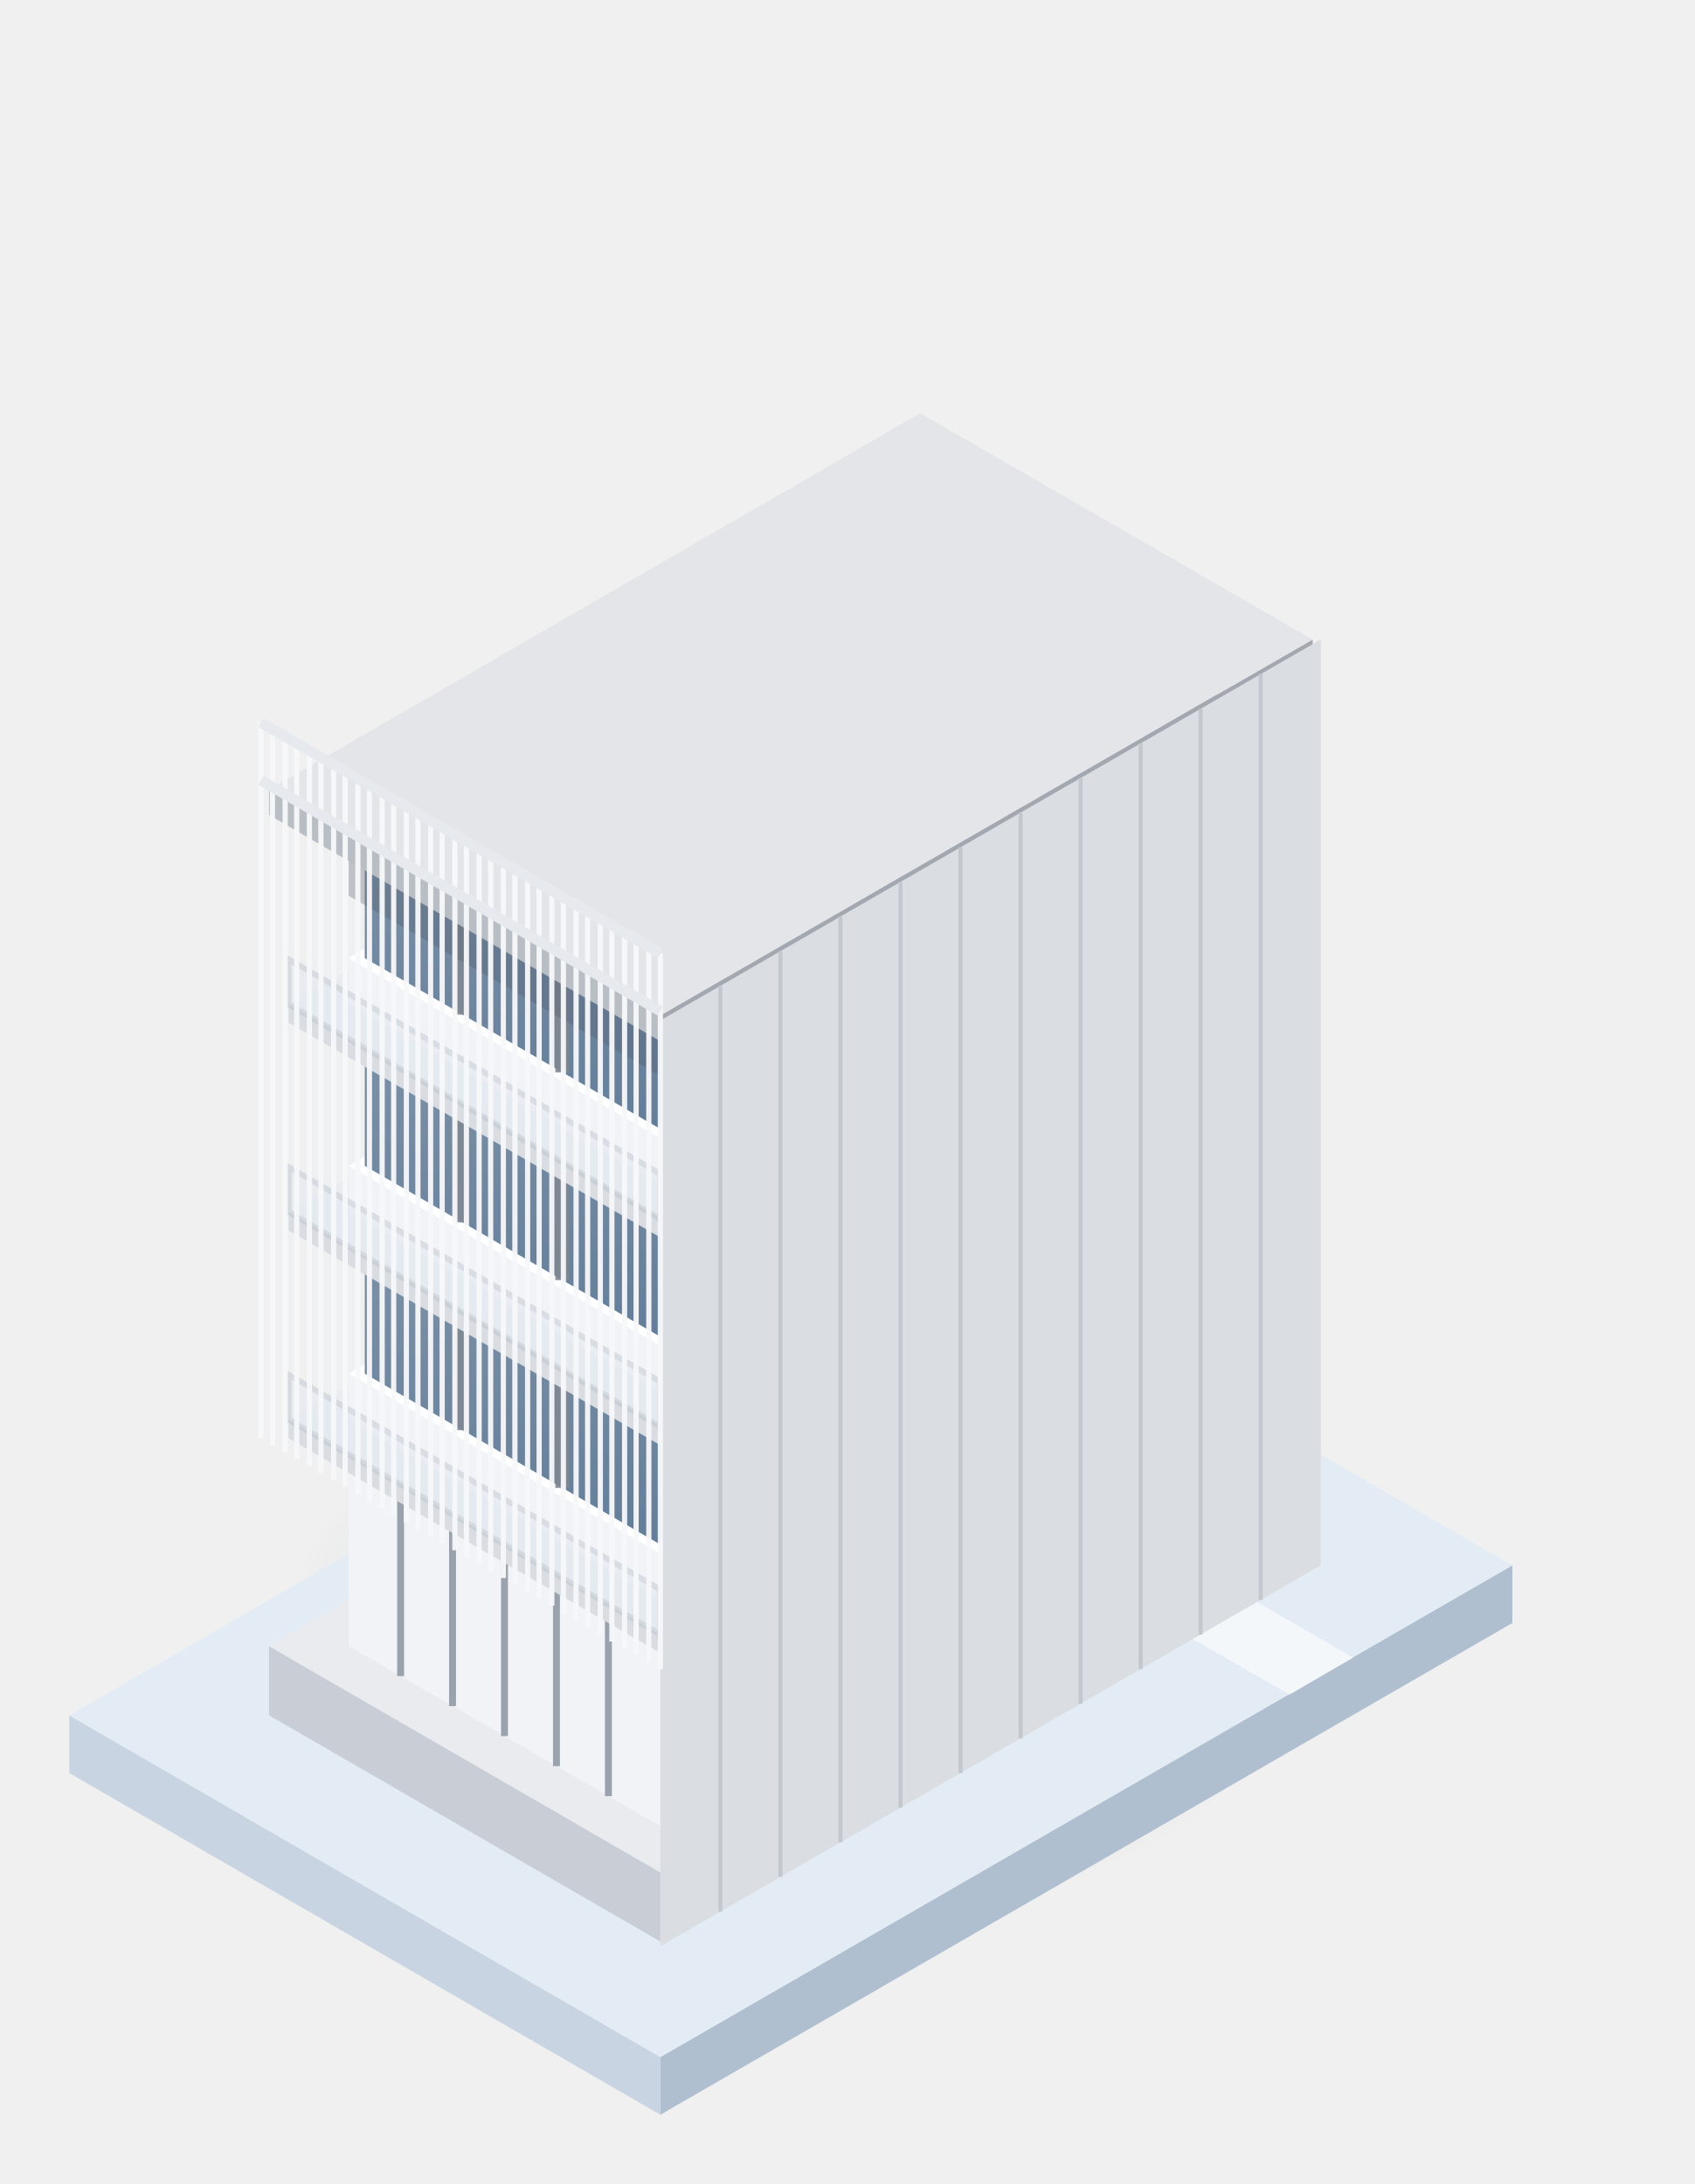
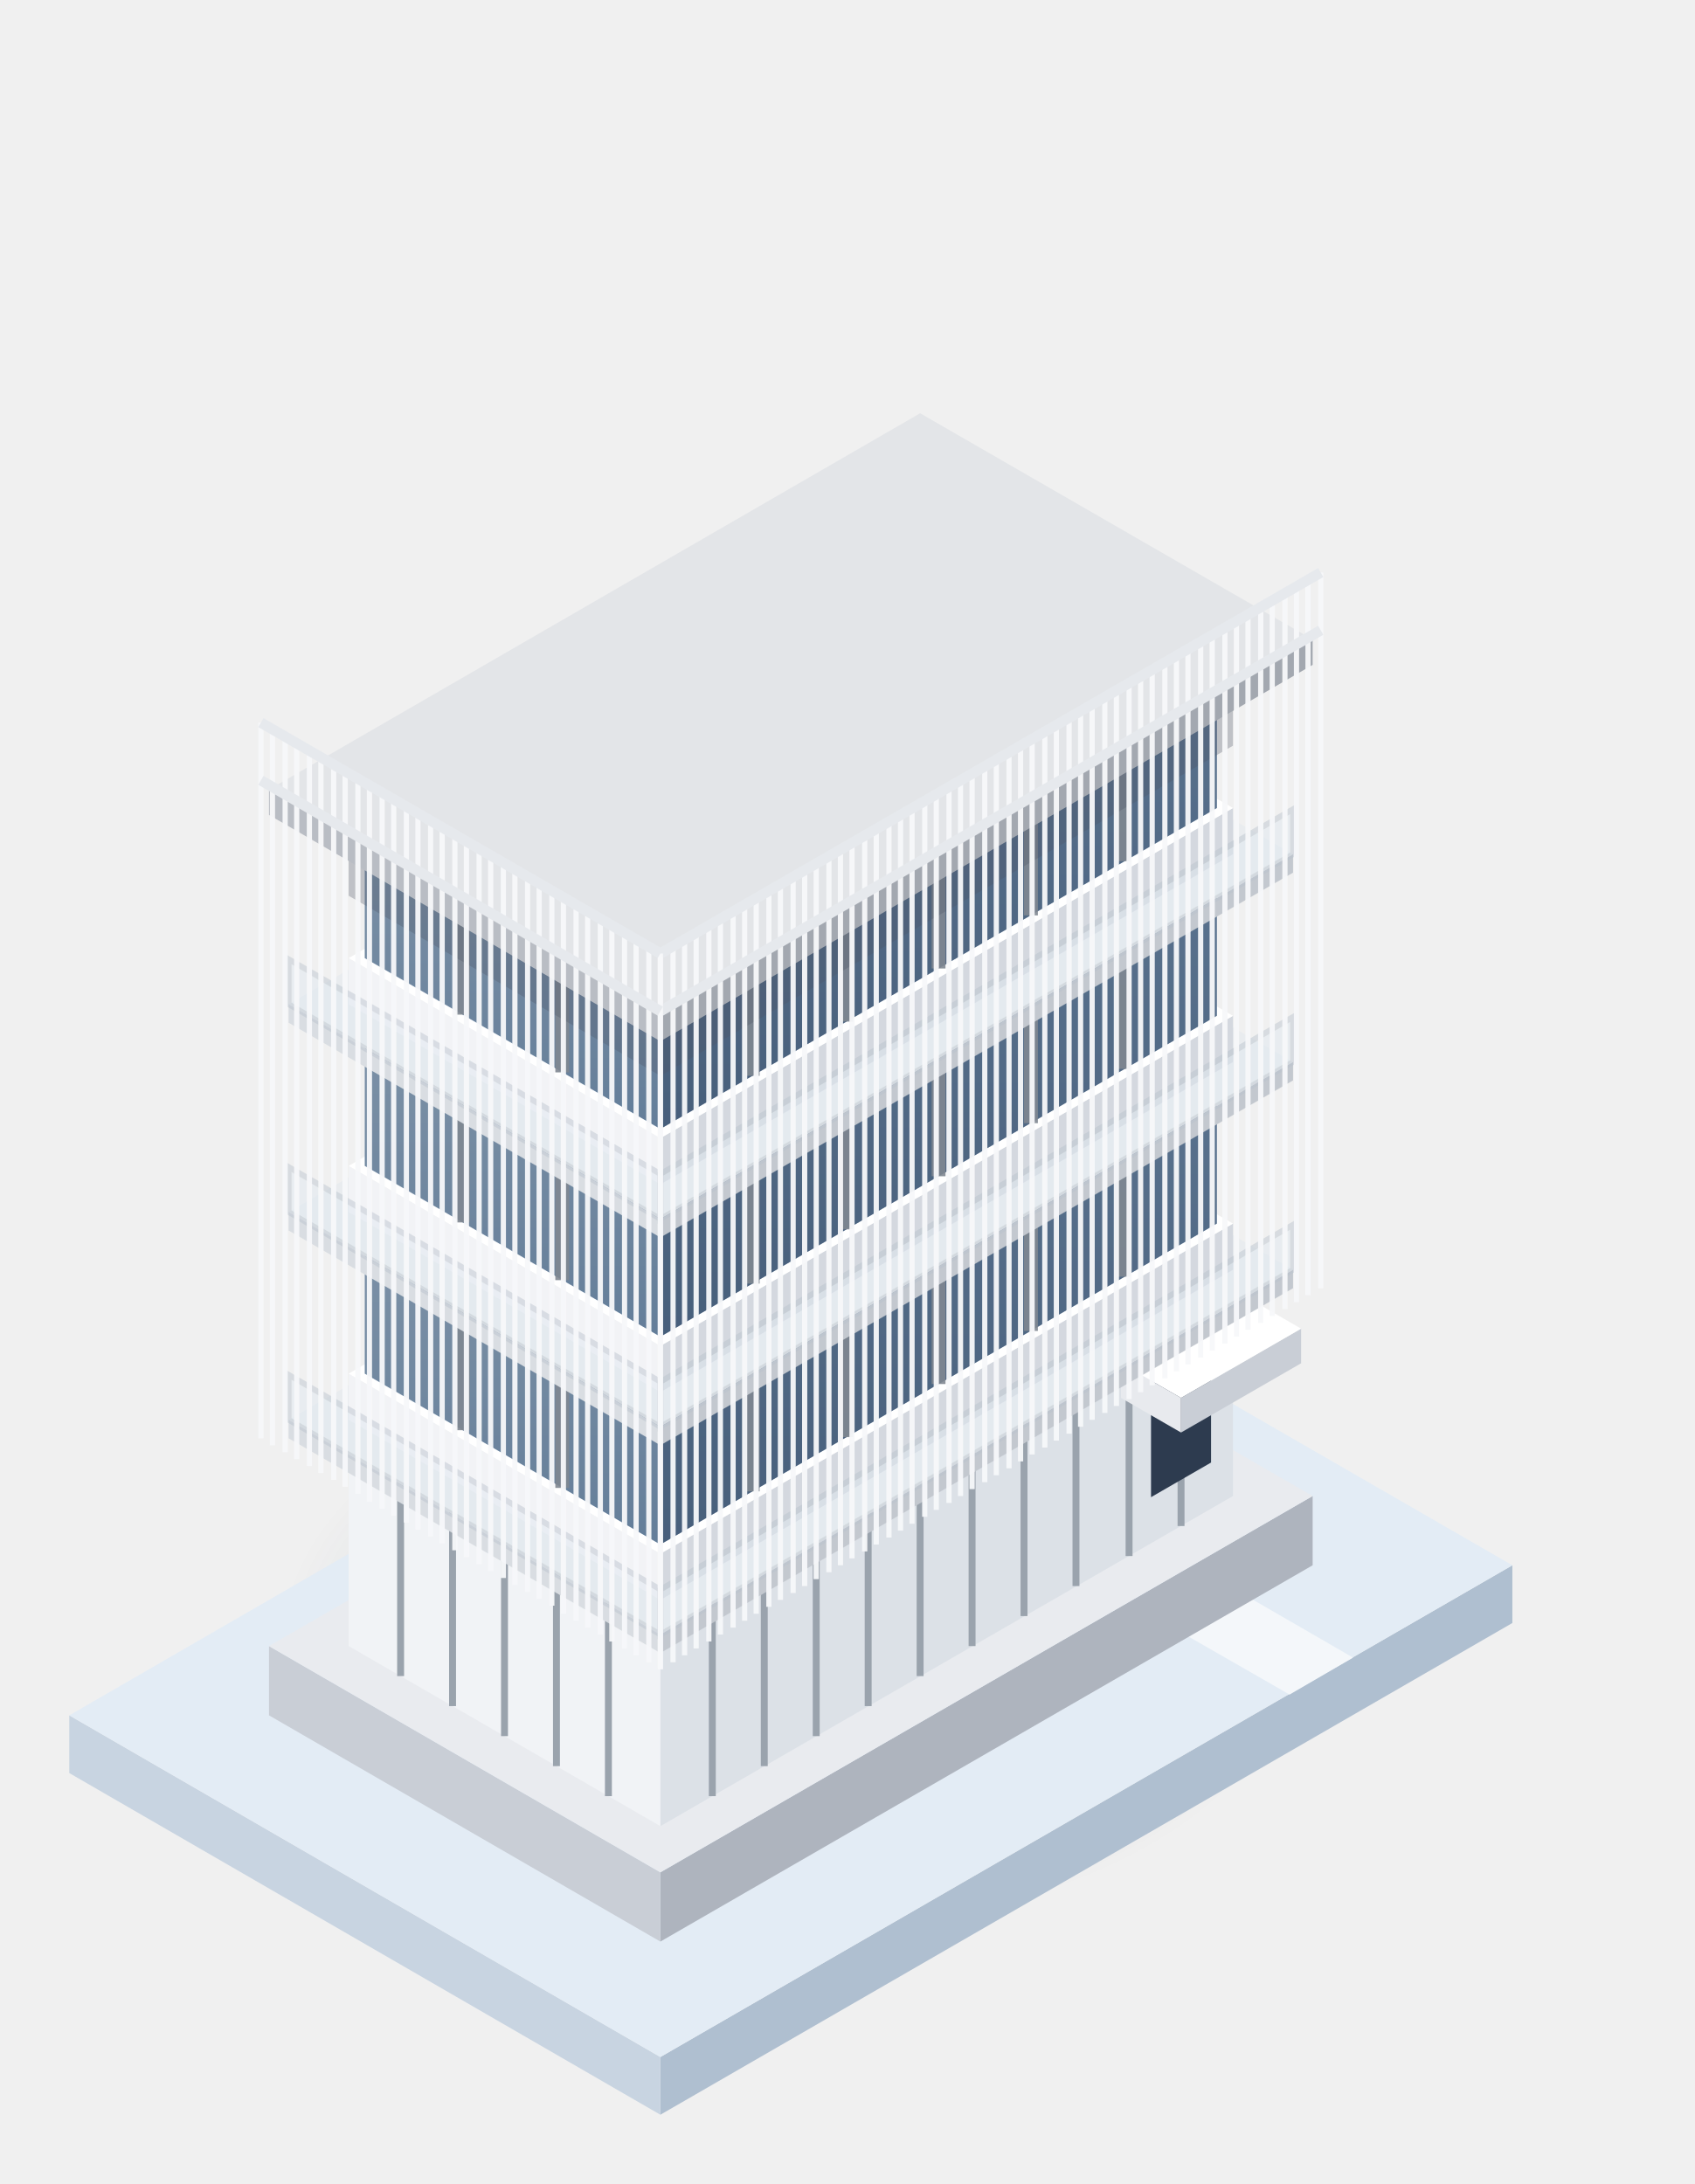
<svg xmlns="http://www.w3.org/2000/svg" viewBox="-102.6 -187.8 146.8 189.2" width="293.6" height="378.4">
  <defs>
    <linearGradient id="iso-glass-l" x1="0" y1="0" x2="0" y2="1">
      <stop offset="0" stop-color="#B9D2EA" />
      <stop offset="1" stop-color="#8FB1D4" />
    </linearGradient>
    <linearGradient id="iso-glass-r" x1="0" y1="0" x2="0" y2="1">
      <stop offset="0" stop-color="#7F9FC2" />
      <stop offset="1" stop-color="#617FA3" />
    </linearGradient>
    <linearGradient id="iso-lit-glow" x1="0" y1="0" x2="0" y2="1">
      <stop offset="0" stop-color="#FFFFFF" stop-opacity="0.75" />
      <stop offset="1" stop-color="#FFFFFF" stop-opacity="0" />
    </linearGradient>
    <linearGradient id="iso-lit-l" x1="0" y1="0" x2="0" y2="1">
      <stop offset="0" stop-color="#FFF7DC" />
      <stop offset="1" stop-color="#FFD47E" />
    </linearGradient>
    <linearGradient id="iso-lit-r" x1="0" y1="0" x2="0" y2="1">
      <stop offset="0" stop-color="#FBE2A2" />
      <stop offset="1" stop-color="#ECB65A" />
    </linearGradient>
    <radialGradient id="iso-shadow" cx="0.5" cy="0.5" r="0.5">
      <stop offset="0" stop-color="#1D2B40" stop-opacity="0.22" />
      <stop offset="1" stop-color="#1D2B40" stop-opacity="0" />
    </radialGradient>
    <radialGradient id="iso-tree" cx="0.35" cy="0.3" r="0.75">
      <stop offset="0" stop-color="#9FD08A" />
      <stop offset="1" stop-color="#4F9A5E" />
    </radialGradient>
  </defs>
  <g id="livello-ombra" data-livello="ombre">
    <ellipse cx="-34.1" cy="-45.7" rx="44" ry="25.3" fill="url(#iso-shadow)" />
  </g>
  <g id="livello-lotto" data-livello="terreno">
    <polygon points="28.4,-47.2 -45.4,-4.6 -45.4,-9.6 28.4,-52.2" fill="#AFBFD0" />
    <polygon points="-45.4,-4.6 -96.6,-34.2 -96.6,-39.2 -45.4,-9.6" fill="#C8D4E1" />
    <polygon points="-22.9,-81.8 28.4,-52.2 -45.4,-9.6 -96.6,-39.2" fill="#E3ECF5" />
  </g>
  <g id="livello-percorso" data-livello="percorsi">
    <polygon points="-3.1,-48 2.5,-51.2 14.6,-44.2 9.1,-41" fill="#F4F7FA" />
  </g>
  <g id="livello-alberi-dietro" data-livello="alberi">
</g>
  <g id="livello-basamento" data-livello="edifici">
    <polygon points="11.1,-52.2 -45.4,-19.6 -45.4,-25.6 11.1,-58.2" fill="#AEB4BE" />
    <polygon points="-45.4,-19.6 -79.3,-39.2 -79.3,-45.2 -45.4,-25.6" fill="#C9CED6" />
    <polygon points="-22.9,-77.8 11.1,-58.2 -45.4,-25.6 -79.3,-45.2" fill="#E9EBEF" />
  </g>
  <g id="livello-MIA0212000" data-livello="piani" data-piano="MIA0212000">
    <polygon points="4.2,-58.2 -45.4,-29.6 -45.4,-47.6 4.2,-76.2" fill="#DCE1E7" />
    <polygon points="-45.4,-29.6 -72.4,-45.2 -72.4,-63.2 -45.4,-47.6" fill="#F1F3F6" />
    <polygon points="-22.9,-91.8 4.2,-76.2 -45.4,-47.6 -72.4,-63.2" fill="#F6F7F9" />
    <path d="M-0.3 -55.6V-73.6M-4.8 -53V-71M-9.4 -50.4V-68.4M-13.9 -47.8V-65.8M-18.4 -45.2V-63.2M-22.9 -42.6V-60.6M-27.4 -40V-58M-31.9 -37.4V-55.4M-36.4 -34.8V-52.8M-40.9 -32.2V-50.2M-49.9 -32.2V-50.2M-54.4 -34.8V-52.8M-58.9 -37.4V-55.4M-63.4 -40V-58M-67.9 -42.6V-60.6" stroke="#9AA3AD" stroke-width="0.6" />
  </g>
  <g id="livello-MIA0212000-acceso" data-livello="piani" data-piano="MIA0212000" data-acceso="true" style="display: none">
    <polygon points="4.2,-58.2 -45.4,-29.6 -45.4,-47.6 4.2,-76.2" fill="#EED39A" />
    <polygon points="-45.4,-29.6 -72.4,-45.2 -72.4,-63.2 -45.4,-47.6" fill="#FBE6B4" />
    <polygon points="-22.9,-91.8 4.2,-76.2 -45.4,-47.6 -72.4,-63.2" fill="#F6F7F9" />
    <path d="M-0.3 -55.6V-73.6M-4.8 -53V-71M-9.4 -50.4V-68.4M-13.9 -47.8V-65.8M-18.4 -45.2V-63.2M-22.9 -42.6V-60.6M-27.4 -40V-58M-31.9 -37.4V-55.4M-36.4 -34.8V-52.8M-40.9 -32.2V-50.2M-49.9 -32.2V-50.2M-54.4 -34.8V-52.8M-58.9 -37.4V-55.4M-63.4 -40V-58M-67.9 -42.6V-60.6" stroke="#9AA3AD" stroke-width="0.6" />
  </g>
  <g id="livello-ingresso" data-livello="ingressi">
    <polygon points="-2.9,-58.1 2.3,-61.1 2.3,-71.2 -2.9,-68.2" fill="#2D3B4F" />
    <polygon points="10.1,-69.7 -0.3,-63.7 -0.3,-66.7 10.1,-72.7" fill="#C9CED6" />
    <polygon points="-0.3,-63.7 -5.5,-66.7 -5.5,-69.7 -0.3,-66.7" fill="#E8EAEE" />
    <polygon points="-5.5,-69.7 4.9,-75.7 10.1,-72.7 -0.3,-66.7" fill="#FFFFFF" />
  </g>
  <g id="livello-MIA0212001" data-livello="piani" data-piano="MIA0212001">
    <polygon points="9.4,-76.2 -45.4,-44.6 -45.4,-46.2 9.4,-77.8" fill="#C3C8CF" />
    <polygon points="-45.4,-44.6 -77.6,-63.2 -77.6,-64.8 -45.4,-46.2" fill="#D9DDE2" />
    <polygon points="-22.9,-96.4 9.4,-77.8 -45.4,-46.2 -77.6,-64.8" fill="#E9ECEF" />
    <polygon points="4.2,-77.8 -45.4,-49.2 -45.4,-53.2 4.2,-81.8" fill="#D4D8DF" />
    <polygon points="-45.4,-49.2 -72.4,-64.8 -72.4,-68.8 -45.4,-53.2" fill="#F2F3F6" />
    <polygon points="-22.9,-97.4 4.2,-81.8 -45.4,-53.2 -72.4,-68.8" fill="#FFFFFF" />
    <polygon points="2.8,-81.8 -45.4,-54 -45.4,-66.4 2.8,-94.2" fill="url(#iso-glass-r)" />
    <polygon points="2.8,-81.8 -45.4,-54 -45.4,-66.4 2.8,-94.2" fill="#1E2A3A" opacity="0.38" />
    <polygon points="-45.4,-54 -71,-68.8 -71,-81.2 -45.4,-66.4" fill="url(#iso-glass-l)" />
    <polygon points="-45.4,-54 -71,-68.8 -71,-81.2 -45.4,-66.4" fill="#1E2A3A" opacity="0.38" />
    <path d="M-5.3 -77.2V-89.6M-13.3 -72.5V-84.9M-21.3 -67.9V-80.3M-29.3 -63.3V-75.7M-37.4 -58.6V-71M-53.9 -58.9V-71.3M-62.5 -63.9V-76.3" stroke="#7F8791" stroke-width="1.2" opacity="0.9" />
    <polygon points="9.4,-77.8 -45.4,-46.2 -45.4,-50.1 9.4,-81.7" fill="#DDE7EF" opacity="0.45" stroke="#B9C2CB" stroke-width="0.5" />
    <polygon points="-45.4,-46.2 -77.6,-64.8 -77.6,-68.7 -45.4,-50.1" fill="#DDE7EF" opacity="0.45" stroke="#B9C2CB" stroke-width="0.5" />
  </g>
  <g id="livello-MIA0212001-acceso" data-livello="piani" data-piano="MIA0212001" data-acceso="true" style="display: none">
    <polygon points="9.4,-76.2 -45.4,-44.6 -45.4,-46.2 9.4,-77.8" fill="#C3C8CF" />
    <polygon points="-45.4,-44.6 -77.6,-63.2 -77.6,-64.8 -45.4,-46.2" fill="#D9DDE2" />
    <polygon points="-22.9,-96.4 9.4,-77.8 -45.4,-46.2 -77.6,-64.8" fill="#E9ECEF" />
    <polygon points="4.2,-77.8 -45.4,-49.2 -45.4,-53.2 4.2,-81.8" fill="#D4D8DF" />
    <polygon points="-45.4,-49.2 -72.4,-64.8 -72.4,-68.8 -45.4,-53.2" fill="#F2F3F6" />
    <polygon points="-22.9,-97.4 4.2,-81.8 -45.4,-53.2 -72.4,-68.8" fill="#FFFFFF" />
    <polygon points="2.8,-77.8 -45.4,-50 -45.4,-54 2.8,-81.8" fill="#FFD98A" opacity="0.55" />
    <polygon points="2.8,-81.8 -45.4,-54 -45.4,-66.4 2.8,-94.2" fill="url(#iso-lit-r)" />
    <polygon points="2.8,-81.8 -5.3,-77.2 -5.3,-89.6 2.8,-94.2" fill="#B87A24" opacity="0.14" />
    <polygon points="-21.3,-67.9 -29.3,-63.3 -29.3,-75.7 -21.3,-80.3" fill="#FFFFFF" opacity="0.18" />
    <polygon points="2.8,-87.2 -45.4,-59.4 -45.4,-66.4 2.8,-94.2" fill="url(#iso-lit-glow)" />
    <polygon points="-45.4,-50 -71,-64.8 -71,-68.8 -45.4,-54" fill="#FFD98A" opacity="0.55" />
    <polygon points="-45.4,-54 -71,-68.8 -71,-81.2 -45.4,-66.4" fill="url(#iso-lit-l)" />
    <polygon points="-62.5,-63.9 -71,-68.8 -71,-81.2 -62.5,-76.3" fill="#B87A24" opacity="0.14" />
    <polygon points="-45.4,-59.4 -71,-74.2 -71,-81.2 -45.4,-66.4" fill="url(#iso-lit-glow)" />
    <path d="M2.8 -85L-45.4 -57.2M-45.4 -57.2L-71 -72" stroke="#D9963A" stroke-width="1.1" opacity="0.4" />
    <path d="M-5.3 -77.2V-89.6M-13.3 -72.5V-84.9M-21.3 -67.9V-80.3M-29.3 -63.3V-75.7M-37.4 -58.6V-71M-53.9 -58.9V-71.3M-62.5 -63.9V-76.3" stroke="#9C7434" stroke-width="1.2" opacity="0.55" />
    <polygon points="9.4,-77.8 -45.4,-46.2 -45.4,-50.1 9.4,-81.7" fill="#DDE7EF" opacity="0.45" stroke="#B9C2CB" stroke-width="0.5" />
    <polygon points="-45.4,-46.2 -77.6,-64.8 -77.6,-68.7 -45.4,-50.1" fill="#DDE7EF" opacity="0.45" stroke="#B9C2CB" stroke-width="0.5" />
  </g>
  <g id="livello-MIA0212002" data-livello="piani" data-piano="MIA0212002">
    <polygon points="9.4,-94.2 -45.4,-62.6 -45.4,-64.2 9.4,-95.8" fill="#C3C8CF" />
    <polygon points="-45.4,-62.6 -77.6,-81.2 -77.6,-82.8 -45.4,-64.2" fill="#D9DDE2" />
    <polygon points="-22.9,-114.4 9.4,-95.8 -45.4,-64.2 -77.6,-82.8" fill="#E9ECEF" />
    <polygon points="4.2,-95.8 -45.4,-67.2 -45.4,-71.2 4.2,-99.8" fill="#D4D8DF" />
    <polygon points="-45.4,-67.2 -72.4,-82.8 -72.4,-86.8 -45.4,-71.2" fill="#F2F3F6" />
    <polygon points="-22.9,-115.4 4.2,-99.8 -45.4,-71.2 -72.4,-86.8" fill="#FFFFFF" />
    <polygon points="2.8,-99.8 -45.4,-72 -45.4,-84.4 2.8,-112.2" fill="url(#iso-glass-r)" />
    <polygon points="2.8,-99.8 -45.4,-72 -45.4,-84.4 2.8,-112.2" fill="#1E2A3A" opacity="0.38" />
    <polygon points="-45.4,-72 -71,-86.8 -71,-99.2 -45.4,-84.4" fill="url(#iso-glass-l)" />
    <polygon points="-45.4,-72 -71,-86.8 -71,-99.2 -45.4,-84.4" fill="#1E2A3A" opacity="0.38" />
    <path d="M-5.3 -95.2V-107.6M-13.3 -90.5V-102.9M-21.3 -85.9V-98.3M-29.3 -81.3V-93.7M-37.4 -76.6V-89M-53.9 -76.9V-89.3M-62.5 -81.9V-94.3" stroke="#7F8791" stroke-width="1.2" opacity="0.9" />
    <polygon points="9.4,-95.8 -45.4,-64.2 -45.4,-68.1 9.4,-99.7" fill="#DDE7EF" opacity="0.45" stroke="#B9C2CB" stroke-width="0.5" />
    <polygon points="-45.4,-64.2 -77.6,-82.8 -77.6,-86.7 -45.4,-68.1" fill="#DDE7EF" opacity="0.45" stroke="#B9C2CB" stroke-width="0.5" />
  </g>
  <g id="livello-MIA0212002-acceso" data-livello="piani" data-piano="MIA0212002" data-acceso="true" style="display: none">
    <polygon points="9.4,-94.2 -45.4,-62.6 -45.4,-64.2 9.4,-95.8" fill="#C3C8CF" />
    <polygon points="-45.4,-62.6 -77.6,-81.2 -77.6,-82.8 -45.4,-64.2" fill="#D9DDE2" />
    <polygon points="-22.9,-114.4 9.4,-95.8 -45.4,-64.2 -77.6,-82.8" fill="#E9ECEF" />
    <polygon points="4.2,-95.8 -45.4,-67.2 -45.4,-71.2 4.2,-99.8" fill="#D4D8DF" />
    <polygon points="-45.4,-67.2 -72.4,-82.8 -72.4,-86.8 -45.4,-71.2" fill="#F2F3F6" />
    <polygon points="-22.9,-115.4 4.2,-99.8 -45.4,-71.2 -72.4,-86.8" fill="#FFFFFF" />
    <polygon points="2.8,-95.8 -45.4,-68 -45.4,-72 2.8,-99.8" fill="#FFD98A" opacity="0.55" />
    <polygon points="2.8,-99.8 -45.4,-72 -45.4,-84.4 2.8,-112.2" fill="url(#iso-lit-r)" />
    <polygon points="2.8,-99.8 -5.3,-95.2 -5.3,-107.6 2.8,-112.2" fill="#B87A24" opacity="0.14" />
    <polygon points="-21.3,-85.9 -29.3,-81.3 -29.3,-93.7 -21.3,-98.3" fill="#FFFFFF" opacity="0.18" />
    <polygon points="2.8,-105.2 -45.4,-77.4 -45.4,-84.4 2.8,-112.2" fill="url(#iso-lit-glow)" />
    <polygon points="-45.4,-68 -71,-82.8 -71,-86.8 -45.4,-72" fill="#FFD98A" opacity="0.55" />
    <polygon points="-45.4,-72 -71,-86.8 -71,-99.2 -45.4,-84.4" fill="url(#iso-lit-l)" />
    <polygon points="-62.5,-81.9 -71,-86.8 -71,-99.2 -62.5,-94.3" fill="#B87A24" opacity="0.14" />
    <polygon points="-45.4,-77.4 -71,-92.2 -71,-99.2 -45.4,-84.4" fill="url(#iso-lit-glow)" />
    <path d="M2.8 -103L-45.4 -75.2M-45.4 -75.2L-71 -90" stroke="#D9963A" stroke-width="1.1" opacity="0.4" />
    <path d="M-5.3 -95.2V-107.6M-13.3 -90.5V-102.9M-21.3 -85.9V-98.3M-29.3 -81.3V-93.7M-37.4 -76.6V-89M-53.9 -76.9V-89.3M-62.5 -81.9V-94.3" stroke="#9C7434" stroke-width="1.2" opacity="0.55" />
    <polygon points="9.4,-95.8 -45.4,-64.2 -45.4,-68.1 9.4,-99.7" fill="#DDE7EF" opacity="0.45" stroke="#B9C2CB" stroke-width="0.5" />
    <polygon points="-45.4,-64.2 -77.6,-82.8 -77.6,-86.7 -45.4,-68.1" fill="#DDE7EF" opacity="0.45" stroke="#B9C2CB" stroke-width="0.5" />
  </g>
  <g id="livello-MIA0212003" data-livello="piani" data-piano="MIA0212003">
    <polygon points="9.4,-112.2 -45.4,-80.6 -45.4,-82.2 9.4,-113.8" fill="#C3C8CF" />
    <polygon points="-45.4,-80.6 -77.6,-99.2 -77.6,-100.8 -45.4,-82.2" fill="#D9DDE2" />
    <polygon points="-22.9,-132.4 9.4,-113.8 -45.4,-82.2 -77.6,-100.8" fill="#E9ECEF" />
    <polygon points="4.2,-113.8 -45.4,-85.2 -45.4,-89.2 4.2,-117.8" fill="#D4D8DF" />
    <polygon points="-45.4,-85.2 -72.4,-100.8 -72.4,-104.8 -45.4,-89.2" fill="#F2F3F6" />
    <polygon points="-22.9,-133.4 4.2,-117.8 -45.4,-89.2 -72.4,-104.8" fill="#FFFFFF" />
    <polygon points="2.8,-117.8 -45.4,-90 -45.4,-102.4 2.8,-130.2" fill="url(#iso-glass-r)" />
    <polygon points="2.8,-117.8 -45.4,-90 -45.4,-102.4 2.8,-130.2" fill="#1E2A3A" opacity="0.38" />
    <polygon points="-45.4,-90 -71,-104.8 -71,-117.2 -45.4,-102.4" fill="url(#iso-glass-l)" />
    <polygon points="-45.4,-90 -71,-104.8 -71,-117.2 -45.4,-102.4" fill="#1E2A3A" opacity="0.38" />
    <path d="M-5.3 -113.2V-125.6M-13.3 -108.5V-120.9M-21.3 -103.9V-116.3M-29.3 -99.3V-111.7M-37.4 -94.6V-107M-53.9 -94.9V-107.3M-62.5 -99.9V-112.3" stroke="#7F8791" stroke-width="1.2" opacity="0.9" />
    <polygon points="9.4,-113.8 -45.4,-82.2 -45.4,-86.1 9.4,-117.7" fill="#DDE7EF" opacity="0.45" stroke="#B9C2CB" stroke-width="0.5" />
    <polygon points="-45.4,-82.2 -77.6,-100.8 -77.6,-104.7 -45.4,-86.1" fill="#DDE7EF" opacity="0.45" stroke="#B9C2CB" stroke-width="0.5" />
  </g>
  <g id="livello-MIA0212003-acceso" data-livello="piani" data-piano="MIA0212003" data-acceso="true" style="display: none">
    <polygon points="9.4,-112.2 -45.4,-80.6 -45.4,-82.2 9.4,-113.8" fill="#C3C8CF" />
    <polygon points="-45.4,-80.6 -77.6,-99.2 -77.6,-100.8 -45.4,-82.2" fill="#D9DDE2" />
    <polygon points="-22.9,-132.4 9.4,-113.8 -45.4,-82.2 -77.6,-100.8" fill="#E9ECEF" />
    <polygon points="4.2,-113.8 -45.4,-85.2 -45.4,-89.2 4.2,-117.8" fill="#D4D8DF" />
    <polygon points="-45.4,-85.2 -72.4,-100.8 -72.4,-104.8 -45.4,-89.2" fill="#F2F3F6" />
    <polygon points="-22.9,-133.4 4.2,-117.8 -45.4,-89.2 -72.4,-104.8" fill="#FFFFFF" />
    <polygon points="2.8,-113.8 -45.4,-86 -45.4,-90 2.8,-117.8" fill="#FFD98A" opacity="0.55" />
    <polygon points="2.8,-117.8 -45.4,-90 -45.4,-102.4 2.8,-130.2" fill="url(#iso-lit-r)" />
    <polygon points="2.8,-117.8 -5.3,-113.2 -5.3,-125.6 2.8,-130.2" fill="#B87A24" opacity="0.14" />
    <polygon points="-21.3,-103.9 -29.3,-99.3 -29.3,-111.7 -21.3,-116.3" fill="#FFFFFF" opacity="0.18" />
    <polygon points="2.8,-123.2 -45.4,-95.4 -45.4,-102.4 2.8,-130.2" fill="url(#iso-lit-glow)" />
    <polygon points="-45.4,-86 -71,-100.8 -71,-104.8 -45.4,-90" fill="#FFD98A" opacity="0.55" />
    <polygon points="-45.4,-90 -71,-104.8 -71,-117.2 -45.4,-102.4" fill="url(#iso-lit-l)" />
    <polygon points="-62.5,-99.9 -71,-104.8 -71,-117.2 -62.5,-112.3" fill="#B87A24" opacity="0.14" />
    <polygon points="-45.4,-95.4 -71,-110.2 -71,-117.2 -45.4,-102.4" fill="url(#iso-lit-glow)" />
    <path d="M2.8 -121L-45.4 -93.2M-45.4 -93.2L-71 -108" stroke="#D9963A" stroke-width="1.1" opacity="0.4" />
    <path d="M-5.3 -113.2V-125.6M-13.3 -108.5V-120.9M-21.3 -103.9V-116.3M-29.3 -99.3V-111.7M-37.4 -94.6V-107M-53.9 -94.9V-107.3M-62.5 -99.9V-112.3" stroke="#9C7434" stroke-width="1.2" opacity="0.55" />
    <polygon points="9.4,-113.8 -45.4,-82.2 -45.4,-86.1 9.4,-117.7" fill="#DDE7EF" opacity="0.45" stroke="#B9C2CB" stroke-width="0.5" />
    <polygon points="-45.4,-82.2 -77.6,-100.8 -77.6,-104.7 -45.4,-86.1" fill="#DDE7EF" opacity="0.45" stroke="#B9C2CB" stroke-width="0.5" />
  </g>
  <g id="livello-tetto" data-livello="edifici">
    <polygon points="4.2,-123.2 -45.4,-94.6 -45.4,-101.6 4.2,-130.2" fill="#4E5566" opacity="0.3" />
    <polygon points="-45.4,-94.6 -72.4,-110.2 -72.4,-117.2 -45.4,-101.6" fill="#4E5566" opacity="0.3" />
    <polygon points="11.1,-130.2 -45.4,-97.6 -45.4,-99.8 11.1,-132.4" fill="#A3A8B0" />
    <polygon points="-45.4,-97.6 -79.3,-117.2 -79.3,-119.4 -45.4,-99.8" fill="#B9BDC4" />
    <polygon points="-22.9,-152 11.1,-132.4 -45.4,-99.8 -79.3,-119.4" fill="#E3E5E8" />
  </g>
  <g id="livello-lamelle" data-livello="edifici">
-     <polygon points="11.8,-52.2 -45.4,-19.2 -45.4,-99.4 11.8,-132.4" fill="#DADEE3" />
-     <path d="M6.6 -49.2V-129.4M1.4 -46.2V-126.4M-3.8 -43.2V-123.4M-9 -40.2V-120.4M-14.2 -37.2V-117.4M-19.4 -34.2V-114.4M-24.6 -31.2V-111.4M-29.8 -28.2V-108.4M-35 -25.2V-105.4M-40.2 -22.2V-102.4" stroke="#C3C8CF" stroke-width="0.35" />
+     <path d="M11.8 -76.2V-138.2M10.7 -75.6V-137.6M9.7 -75V-137M8.7 -74.4V-136.4M7.6 -73.8V-135.8M6.6 -73.2V-135.2M5.5 -72.6V-134.6M4.5 -72V-134M3.5 -71.4V-133.4M2.4 -70.8V-132.8M1.4 -70.2V-132.2M0.3 -69.6V-131.6M-0.7 -69V-131M-1.7 -68.4V-130.4M-2.8 -67.8V-129.8M-3.8 -67.2V-129.2M-4.8 -66.6V-128.6M-5.9 -66V-128M-6.9 -65.4V-127.4M-8 -64.8V-126.8M-9 -64.2V-126.2M-10 -63.6V-125.6M-11.1 -63V-125M-12.1 -62.4V-124.4M-13.2 -61.8V-123.8M-14.2 -61.2V-123.2M-15.2 -60.6V-122.6M-16.3 -60V-122M-17.3 -59.4V-121.4M-18.4 -58.8V-120.8M-19.4 -58.2V-120.2M-20.4 -57.6V-119.6M-21.5 -57V-119M-22.5 -56.4V-118.4M-23.6 -55.8V-117.8M-24.6 -55.2V-117.2M-25.6 -54.6V-116.6M-26.7 -54V-116M-27.7 -53.4V-115.4M-28.8 -52.8V-114.8M-29.8 -52.2V-114.2M-30.8 -51.6V-113.6M-31.9 -51V-113M-32.9 -50.4V-112.4M-33.9 -49.8V-111.8M-35 -49.2V-111.2M-36 -48.6V-110.6M-37.1 -48V-110M-38.1 -47.4V-109.4M-39.1 -46.8V-108.8M-40.2 -46.2V-108.2M-41.2 -45.6V-107.6M-42.3 -45V-107M-43.3 -44.4V-106.4M-44.3 -43.8V-105.8M-45.4 -43.2V-105.2" stroke="#F7F8FA" stroke-width="0.45" opacity="0.95" />
+     <path d="M11.8 -138.2L-45.4 -105.2M11.8 -133.2L-45.4 -100.2" stroke="#E6E9ED" stroke-width="0.9" />
    <path d="M-45.4 -43.2V-105.2M-46.4 -43.8V-105.8M-47.5 -44.4V-106.4M-48.5 -45V-107M-49.6 -45.6V-107.6M-50.6 -46.2V-108.2M-51.7 -46.8V-108.8M-52.7 -47.4V-109.4M-53.8 -48V-110M-54.8 -48.7V-110.7M-55.9 -49.3V-111.3M-56.9 -49.9V-111.9M-58 -50.5V-112.5M-59 -51.1V-113.1M-60.1 -51.7V-113.7M-61.1 -52.3V-114.3M-62.2 -52.9V-114.9M-63.2 -53.5V-115.5M-64.3 -54.1V-116.1M-65.3 -54.7V-116.7M-66.4 -55.3V-117.3M-67.4 -55.9V-117.9M-68.5 -56.5V-118.5M-69.5 -57.1V-119.1M-70.6 -57.7V-119.7M-71.6 -58.4V-120.4M-72.7 -59V-121M-73.7 -59.6V-121.6M-74.8 -60.2V-122.2M-75.8 -60.8V-122.8M-76.9 -61.4V-123.4M-77.9 -62V-124M-79 -62.6V-124.6M-80 -63.2V-125.2" stroke="#F7F8FA" stroke-width="0.45" opacity="0.95" />
    <path d="M-45.4 -105.2L-80 -125.2M-45.4 -100.2L-80 -120.2" stroke="#E6E9ED" stroke-width="0.9" />
  </g>
  <g id="livello-impianti" data-livello="impianti">
</g>
  <g id="livello-alberi-davanti" data-livello="alberi">
</g>
  <g id="livello-etichette-piani" data-livello="etichette-piani" style="display: none">
    <path d="M6.2 -67.2H14.2" stroke="#8E8E93" stroke-width="0.8" stroke-dasharray="1.5 1.5" />
    <rect x="14.2" y="-72.2" width="9" height="10" rx="5" fill="#FFFFFF" stroke="#E3E5EA" stroke-width="0.8" />
    <text x="18.7" y="-64.6" font-size="7" font-weight="700" text-anchor="middle" fill="#1C6BAD" font-family="-apple-system, system-ui, sans-serif">T</text>
    <path d="M6.2 -85.2H14.2" stroke="#8E8E93" stroke-width="0.8" stroke-dasharray="1.5 1.5" />
    <rect x="14.2" y="-90.2" width="9" height="10" rx="5" fill="#FFFFFF" stroke="#E3E5EA" stroke-width="0.8" />
    <text x="18.7" y="-82.6" font-size="7" font-weight="700" text-anchor="middle" fill="#1C6BAD" font-family="-apple-system, system-ui, sans-serif">1</text>
    <path d="M6.2 -103.2H14.2" stroke="#8E8E93" stroke-width="0.8" stroke-dasharray="1.5 1.5" />
    <rect x="14.2" y="-108.2" width="9" height="10" rx="5" fill="#FFFFFF" stroke="#E3E5EA" stroke-width="0.8" />
    <text x="18.7" y="-100.6" font-size="7" font-weight="700" text-anchor="middle" fill="#1C6BAD" font-family="-apple-system, system-ui, sans-serif">2</text>
    <path d="M6.2 -121.2H14.2" stroke="#8E8E93" stroke-width="0.8" stroke-dasharray="1.5 1.5" />
    <rect x="14.2" y="-126.2" width="9" height="10" rx="5" fill="#FFFFFF" stroke="#E3E5EA" stroke-width="0.8" />
    <text x="18.7" y="-118.6" font-size="7" font-weight="700" text-anchor="middle" fill="#1C6BAD" font-family="-apple-system, system-ui, sans-serif">3</text>
  </g>
</svg>
